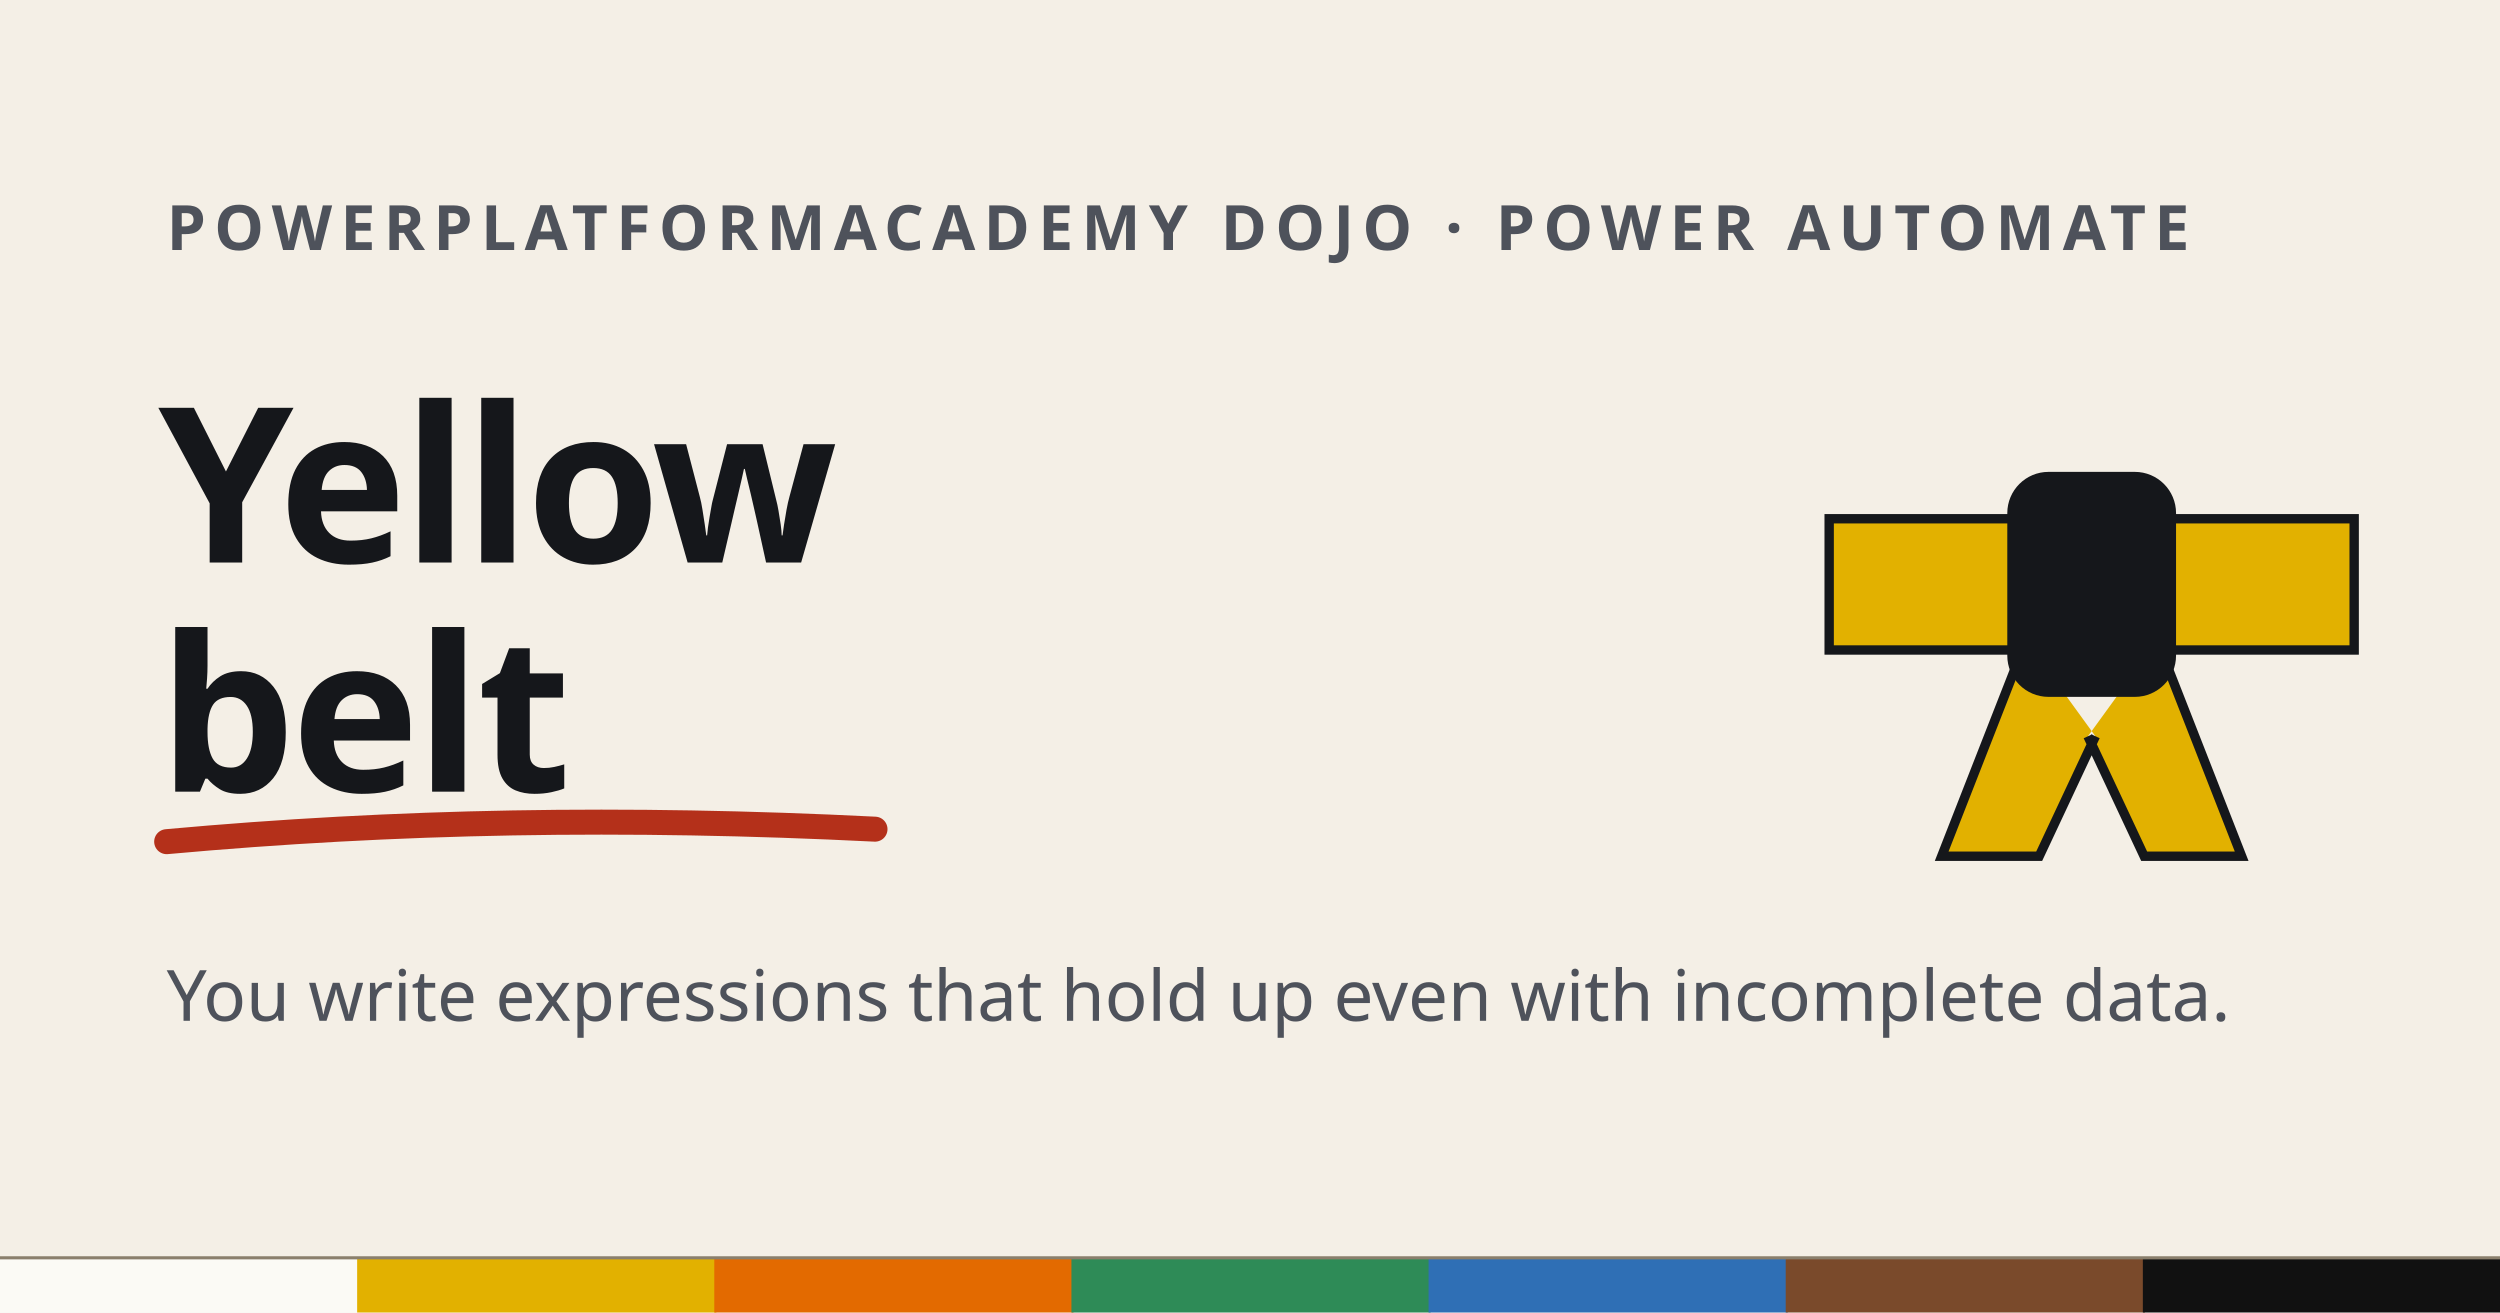
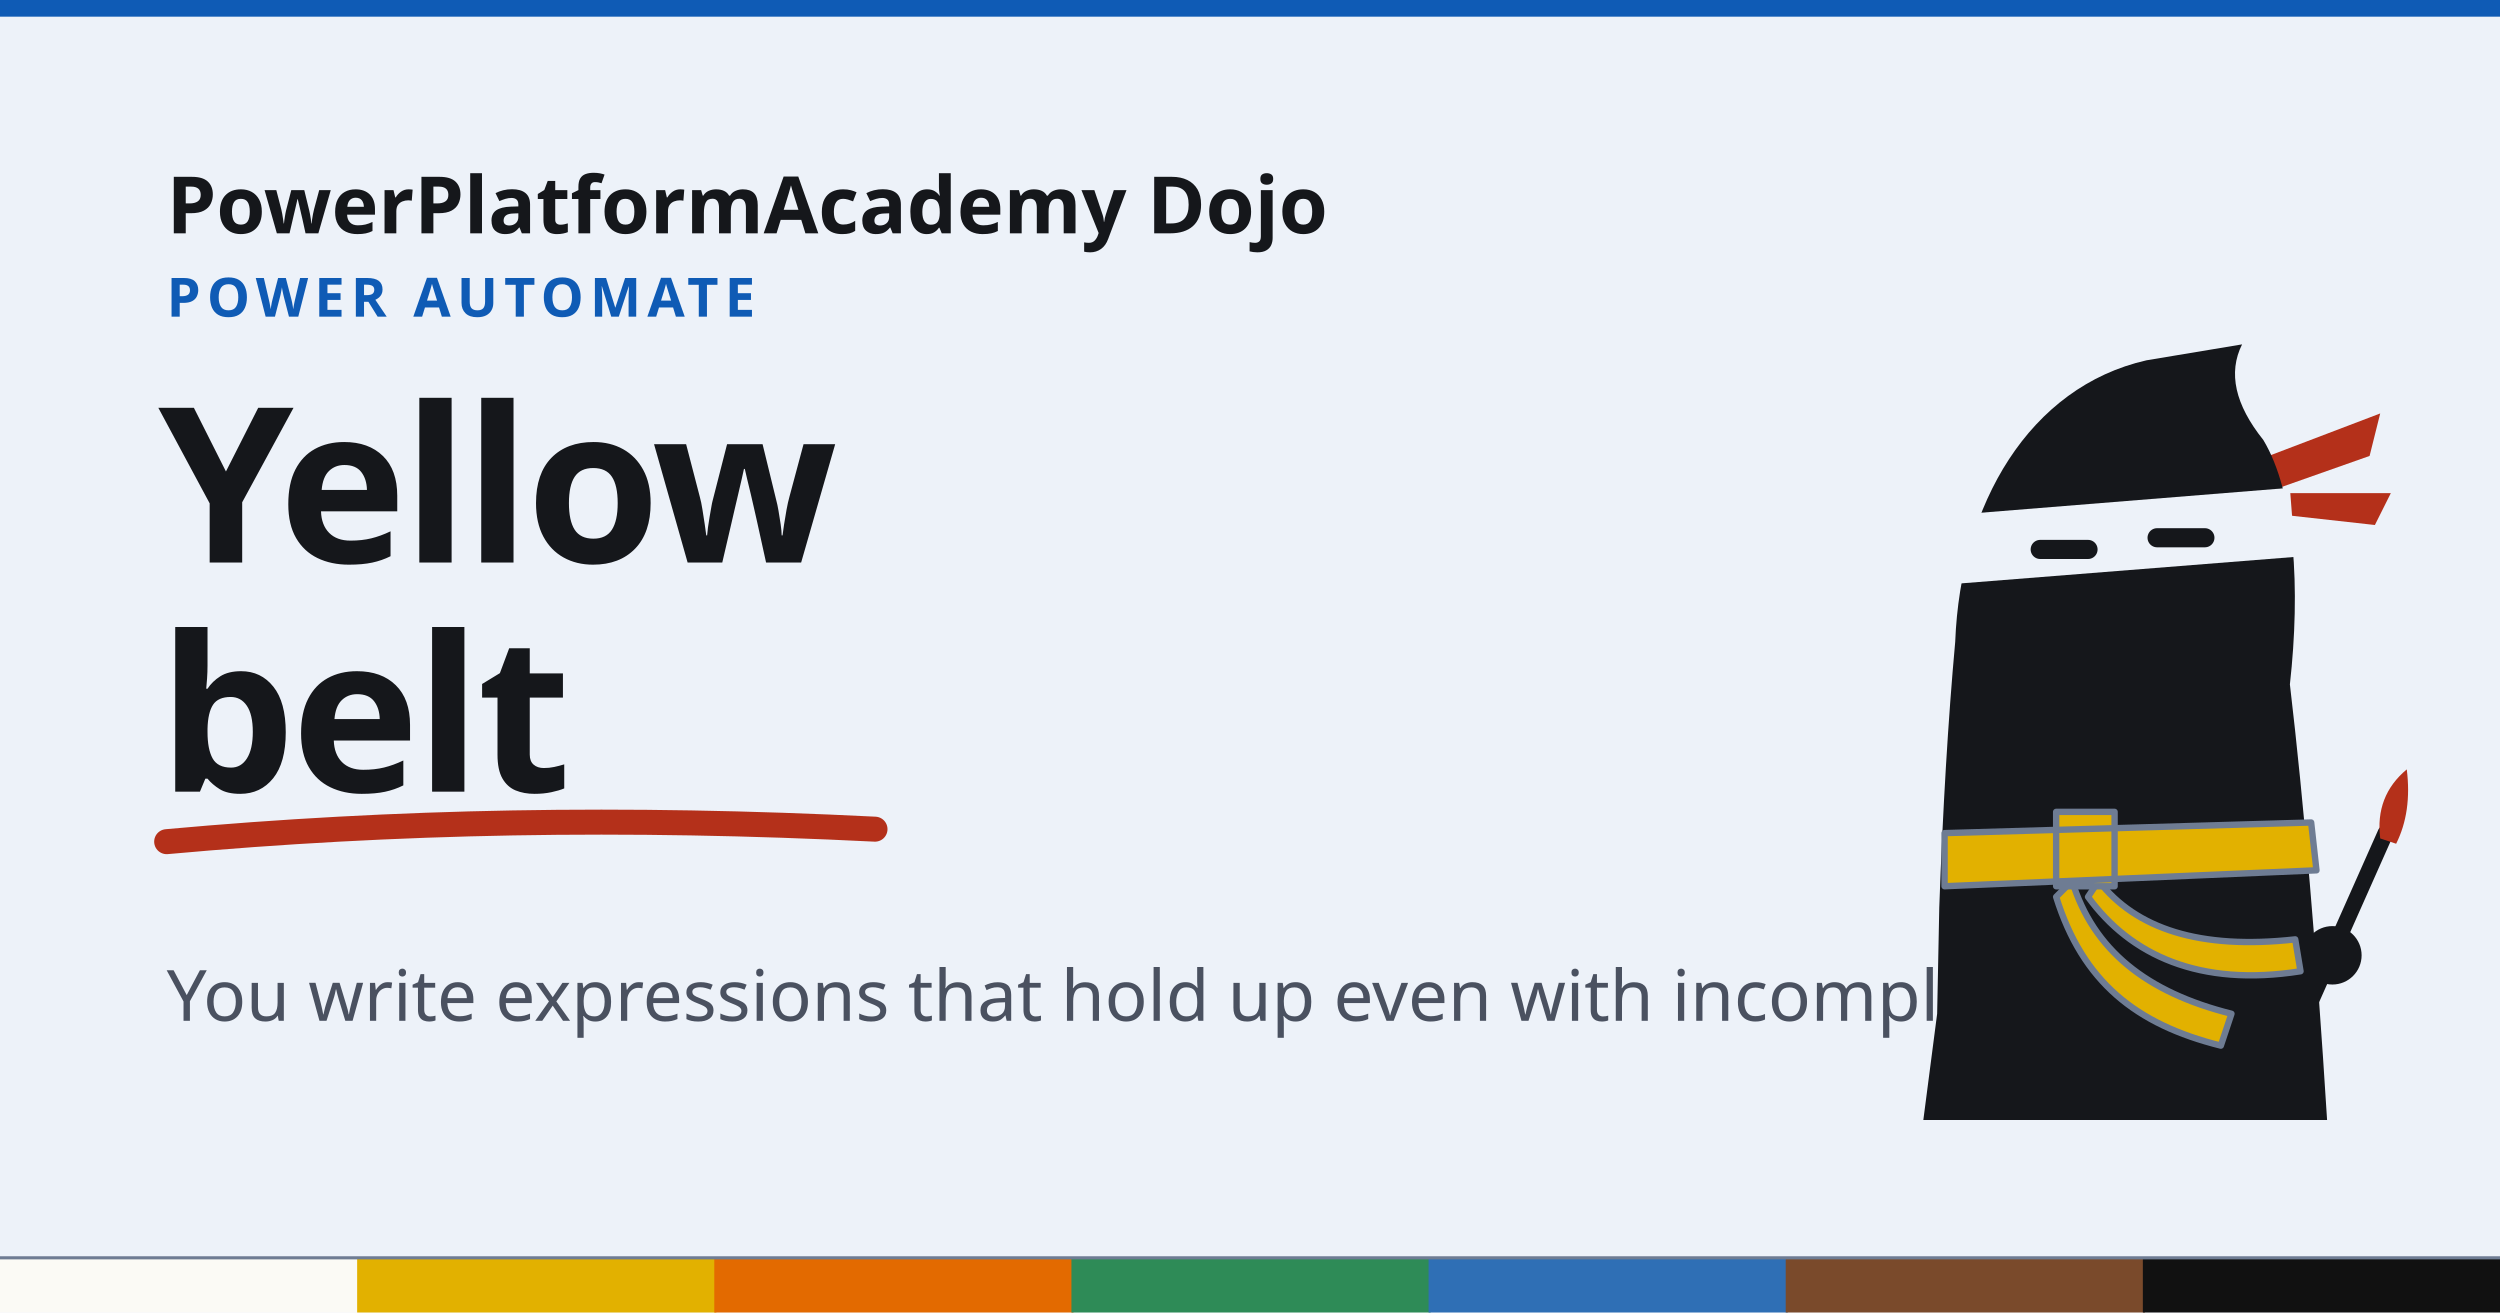
<svg xmlns="http://www.w3.org/2000/svg" width="1200" height="630" viewBox="0 0 1200 630">
-   <rect width="1200" height="630" fill="#F4EFE6" />
+   <rect width="1200" height="630" fill="#EDF2F9" />
  <rect x="0" y="604" width="172.429" height="26" fill="#FBFAF5" />
  <rect x="171.429" y="604" width="172.429" height="26" fill="#E2B100" />
  <rect x="342.857" y="604" width="172.429" height="26" fill="#E36A00" />
  <rect x="514.286" y="604" width="172.429" height="26" fill="#2E8B57" />
  <rect x="685.714" y="604" width="172.429" height="26" fill="#2F6FB5" />
  <rect x="857.143" y="604" width="172.429" height="26" fill="#7A4A2B" />
  <rect x="1028.571" y="604" width="172.429" height="26" fill="#111111" />
-   <rect x="0" y="603" width="1200" height="1.5" fill="#8A7F6C" />
-   <text x="80" y="120" font-family="Bahnschrift, 'Arial Narrow', sans-serif" font-weight="600" font-size="30" letter-spacing="4" fill="#4E525B">POWERPLATFORMACADEMY DOJO  ·  POWER AUTOMATE</text>
+   <rect x="0" y="603" width="1200" height="1.5" fill="#6E7C93" />
+   <rect x="0" y="0" width="1200" height="8" fill="#0F5BB5" />
+   <text x="80" y="112" font-family="Bahnschrift, 'Arial Narrow', sans-serif" font-weight="600" font-size="38" fill="#15171B">PowerPlatformAcademy Dojo</text>
+   <text x="80" y="152" font-family="Bahnschrift, 'Arial Narrow', sans-serif" font-weight="700" font-size="26" letter-spacing="3" fill="#0F5BB5">POWER AUTOMATE</text>
  <text x="76" y="270" font-family="Bahnschrift, 'Arial Narrow', sans-serif" font-weight="700" font-size="104" letter-spacing="-2" fill="#15171B">Yellow</text>
  <text x="76" y="380" font-family="Bahnschrift, 'Arial Narrow', sans-serif" font-weight="700" font-size="104" letter-spacing="-2" fill="#15171B">belt</text>
  <path d="M80 404C190 394 300 392 420 398" fill="none" stroke="#B4301A" stroke-width="12" stroke-linecap="round" />
-   <text x="80" y="490" font-family="'Segoe UI', system-ui, sans-serif" font-size="34" fill="#4E525B">You write expressions that hold up even with incomplete data.</text>
-   <g transform="translate(860 150) scale(9)">
-     <path d="M2 11h28v7H2z" fill="#E2B100" stroke="#15171B" stroke-width=".5" />
-     <path d="M12.5 17.5L8 29h5.2l3-6.4M19.5 17.5L24 29h-5.2l-3-6.4" fill="#E2B100" stroke="#15171B" stroke-width=".5" />
-     <rect x="11.5" y="8.5" width="9" height="12" rx="2.2" fill="#15171B" />
+   <text x="80" y="490" font-family="'Segoe UI', system-ui, sans-serif" font-size="34" fill="#4A5160">You write expressions that hold up even with incomplete data.</text>
+   <g transform="translate(862 150) scale(2.55)">
+     <style>.t-koerper{fill:#15171B}.t-gesicht{fill:#EDF2F9}.t-augen{fill:none;stroke:#15171B;stroke-width:3.6;stroke-linecap:round}.t-band,.t-pinsel-spitze{fill:#B4301A}.t-guertel,.t-guertel-enden{fill:#E2B100;stroke:#6E7C93;stroke-width:1.2;stroke-linejoin:round}.t-pinsel-stiel{fill:none;stroke:#15171B;stroke-width:3;stroke-linecap:round}.t-hand{fill:#15171B}.t-rolle,.t-strich{display:none}</style>
+     <g class="t-figur">
+       <path class="t-band" d="M89 27l21-8-2 8-17 6zM90 34h22l-3 6-18-2z" />
+       <path class="t-koerper" d="M24 152l2.6-20 .4-20q1-28 3-50c1-26 14-48 36-53l18-3q-4 8 4 18c6 10 7 28 5 46q4 34 7 82z" />
+       <path class="t-gesicht" d="M31 38l62-5 1 13-63 5z" />
+       <path class="t-augen" d="M46 44.6h9M68 42.4h9" />
+       <g class="t-rolle">
+         <path class="t-rolle-blatt" d="M30 114h60v18H30z" />
+         <path class="t-rolle-zeilen" d="M38 120h40M38 126h28" />
+         <path class="t-rolle-enden" d="M25 111h6v24h-6zM89 111h6v24h-6z" />
+       </g>
+       <path class="t-guertel-enden" d="M52 107c4 13 14 21 30 25l-2 6c-16-4-26-12-31-28zM57 107c7 9 19 13 37 11l1 6c-19 3-32-3-40-14z" />
+       <path class="t-guertel" d="M28 98l69-2 1 9-70 3zM49 94h11v14H49z" />
+       <g class="t-pinsel">
+         <path class="t-pinsel-stiel" d="M95 134l16-36" />
+         <path class="t-pinsel-spitze" d="M110 99q-1-8 5-13 1 8-2 14z" />
+         <circle class="t-hand" cx="101" cy="121" r="5.5" />
+       </g>
+       <path class="t-strich" pathLength="1" d="M24 152l2.6-20 .4-20q1-28 3-50c1-26 14-48 36-53l18-3q-4 8 4 18c6 10 7 28 5 46q4 34 7 82z" />
+     </g>
  </g>
</svg>
